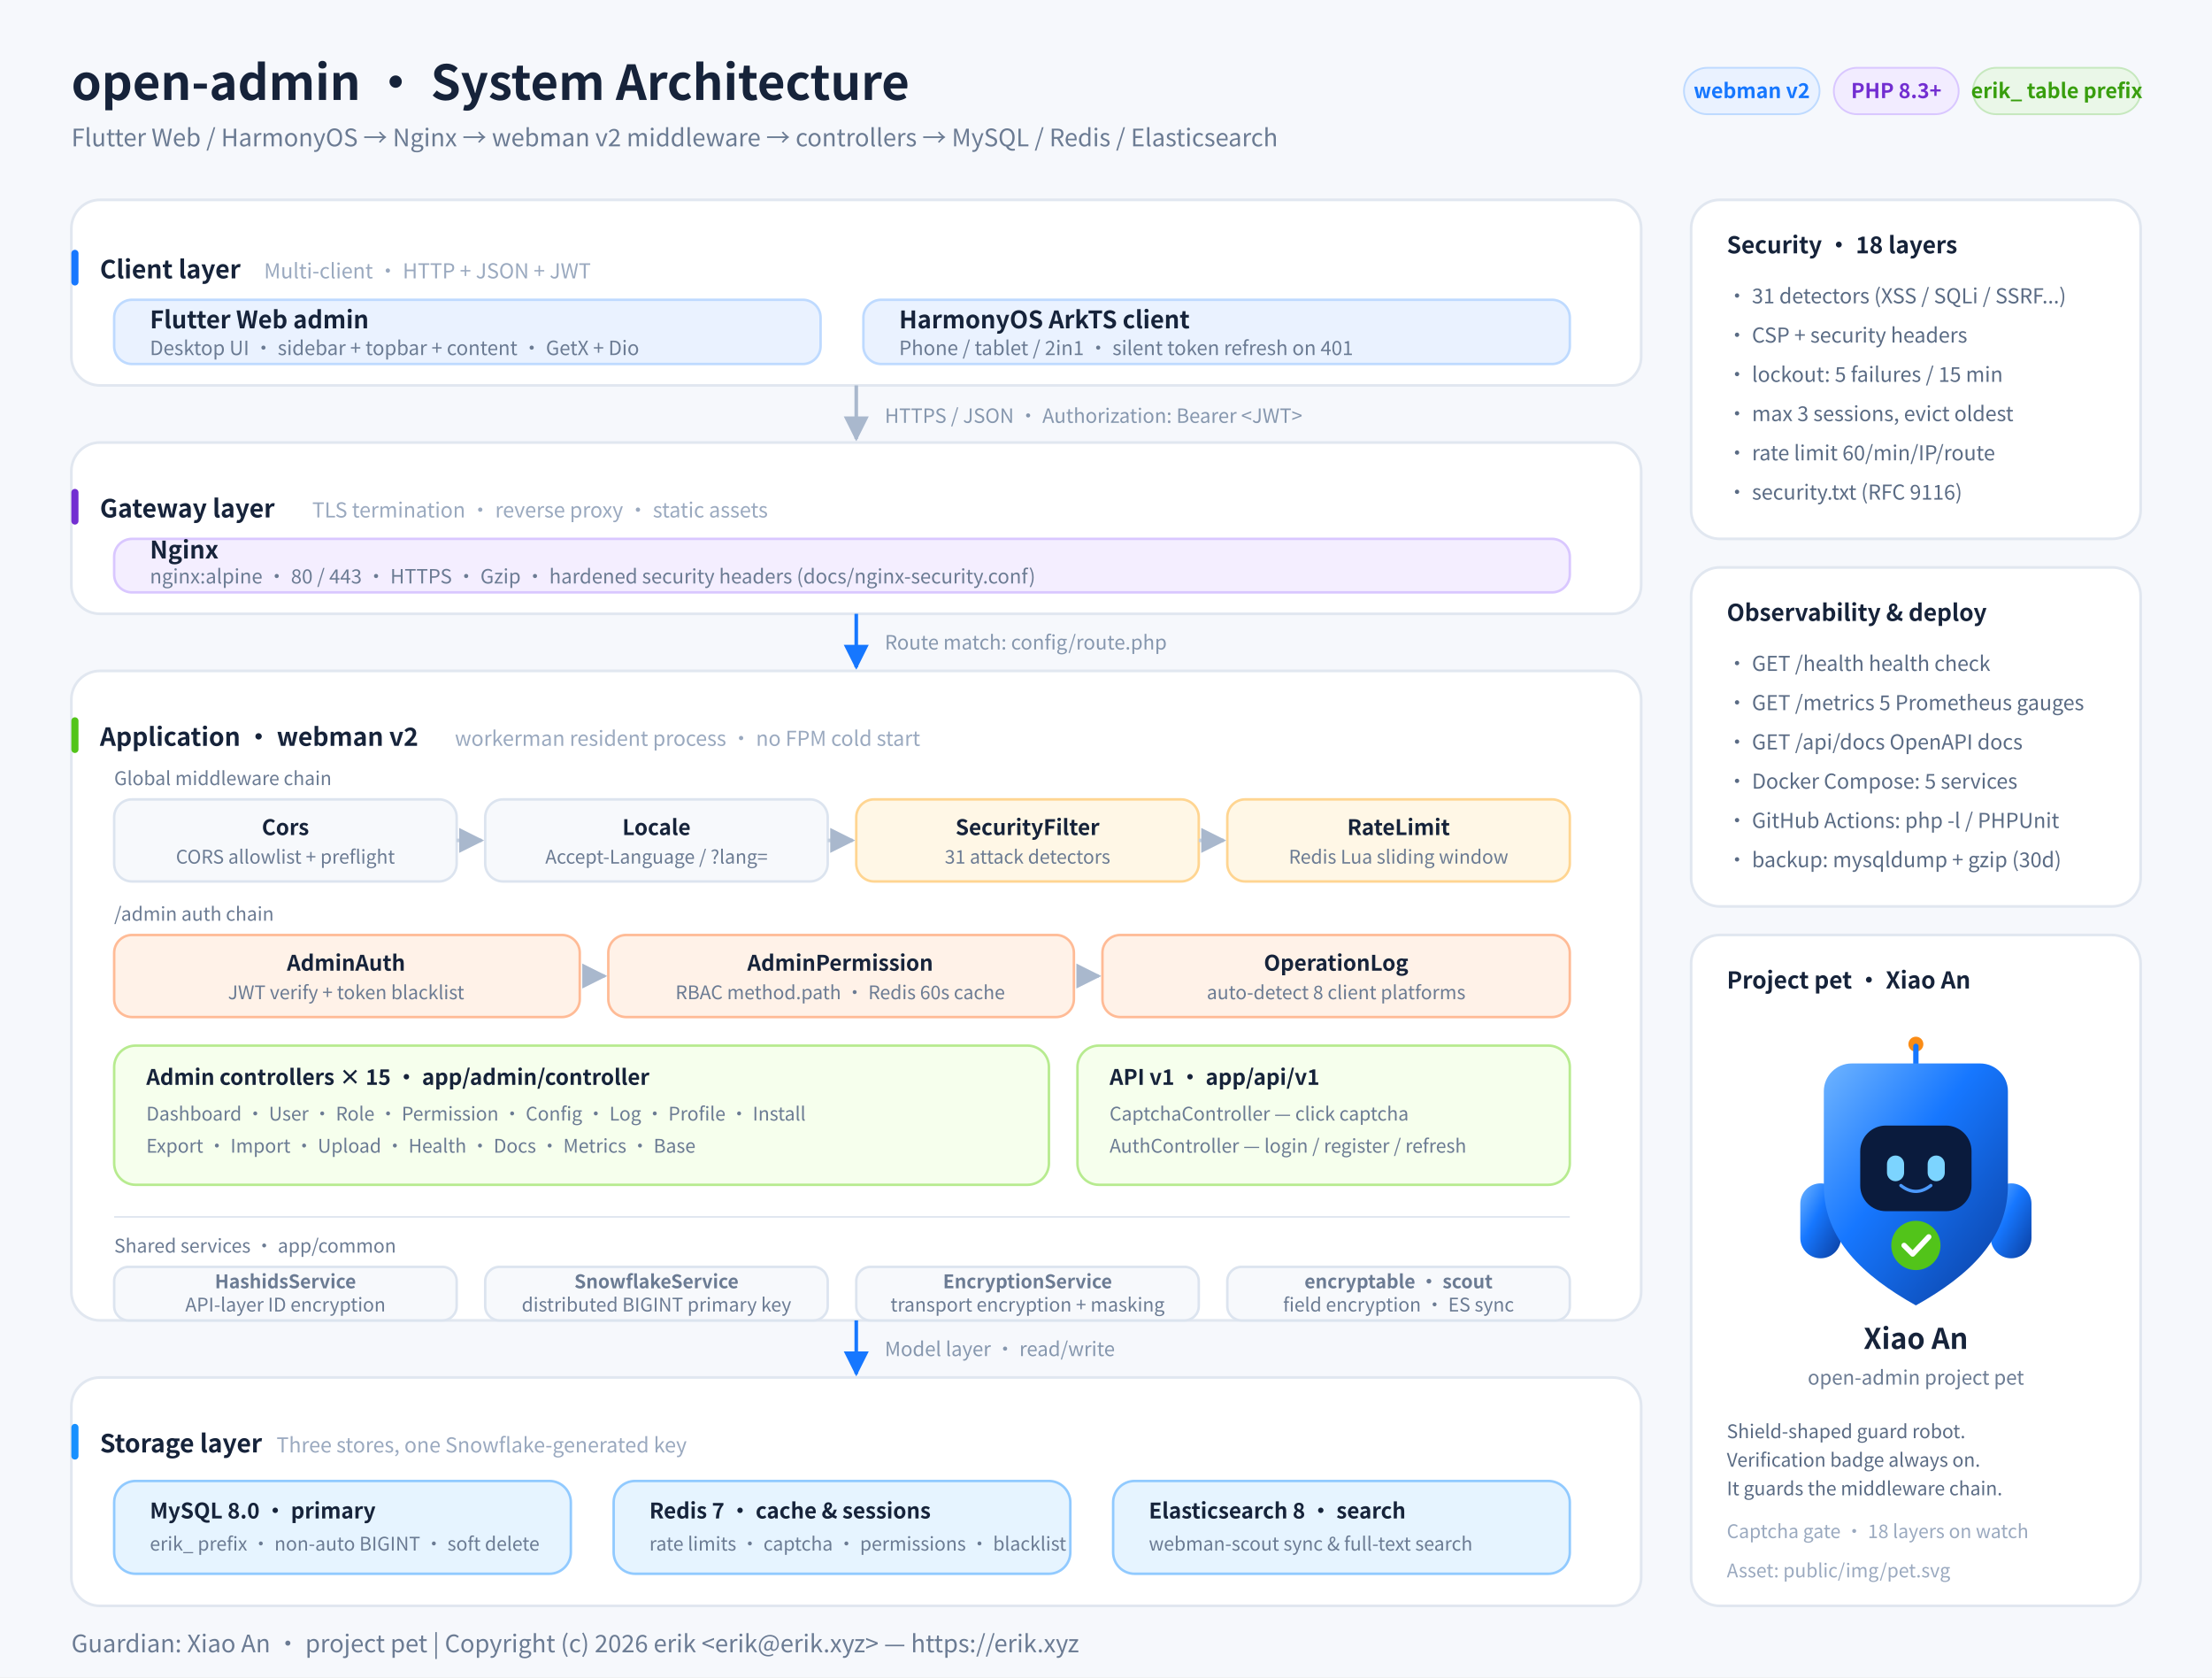
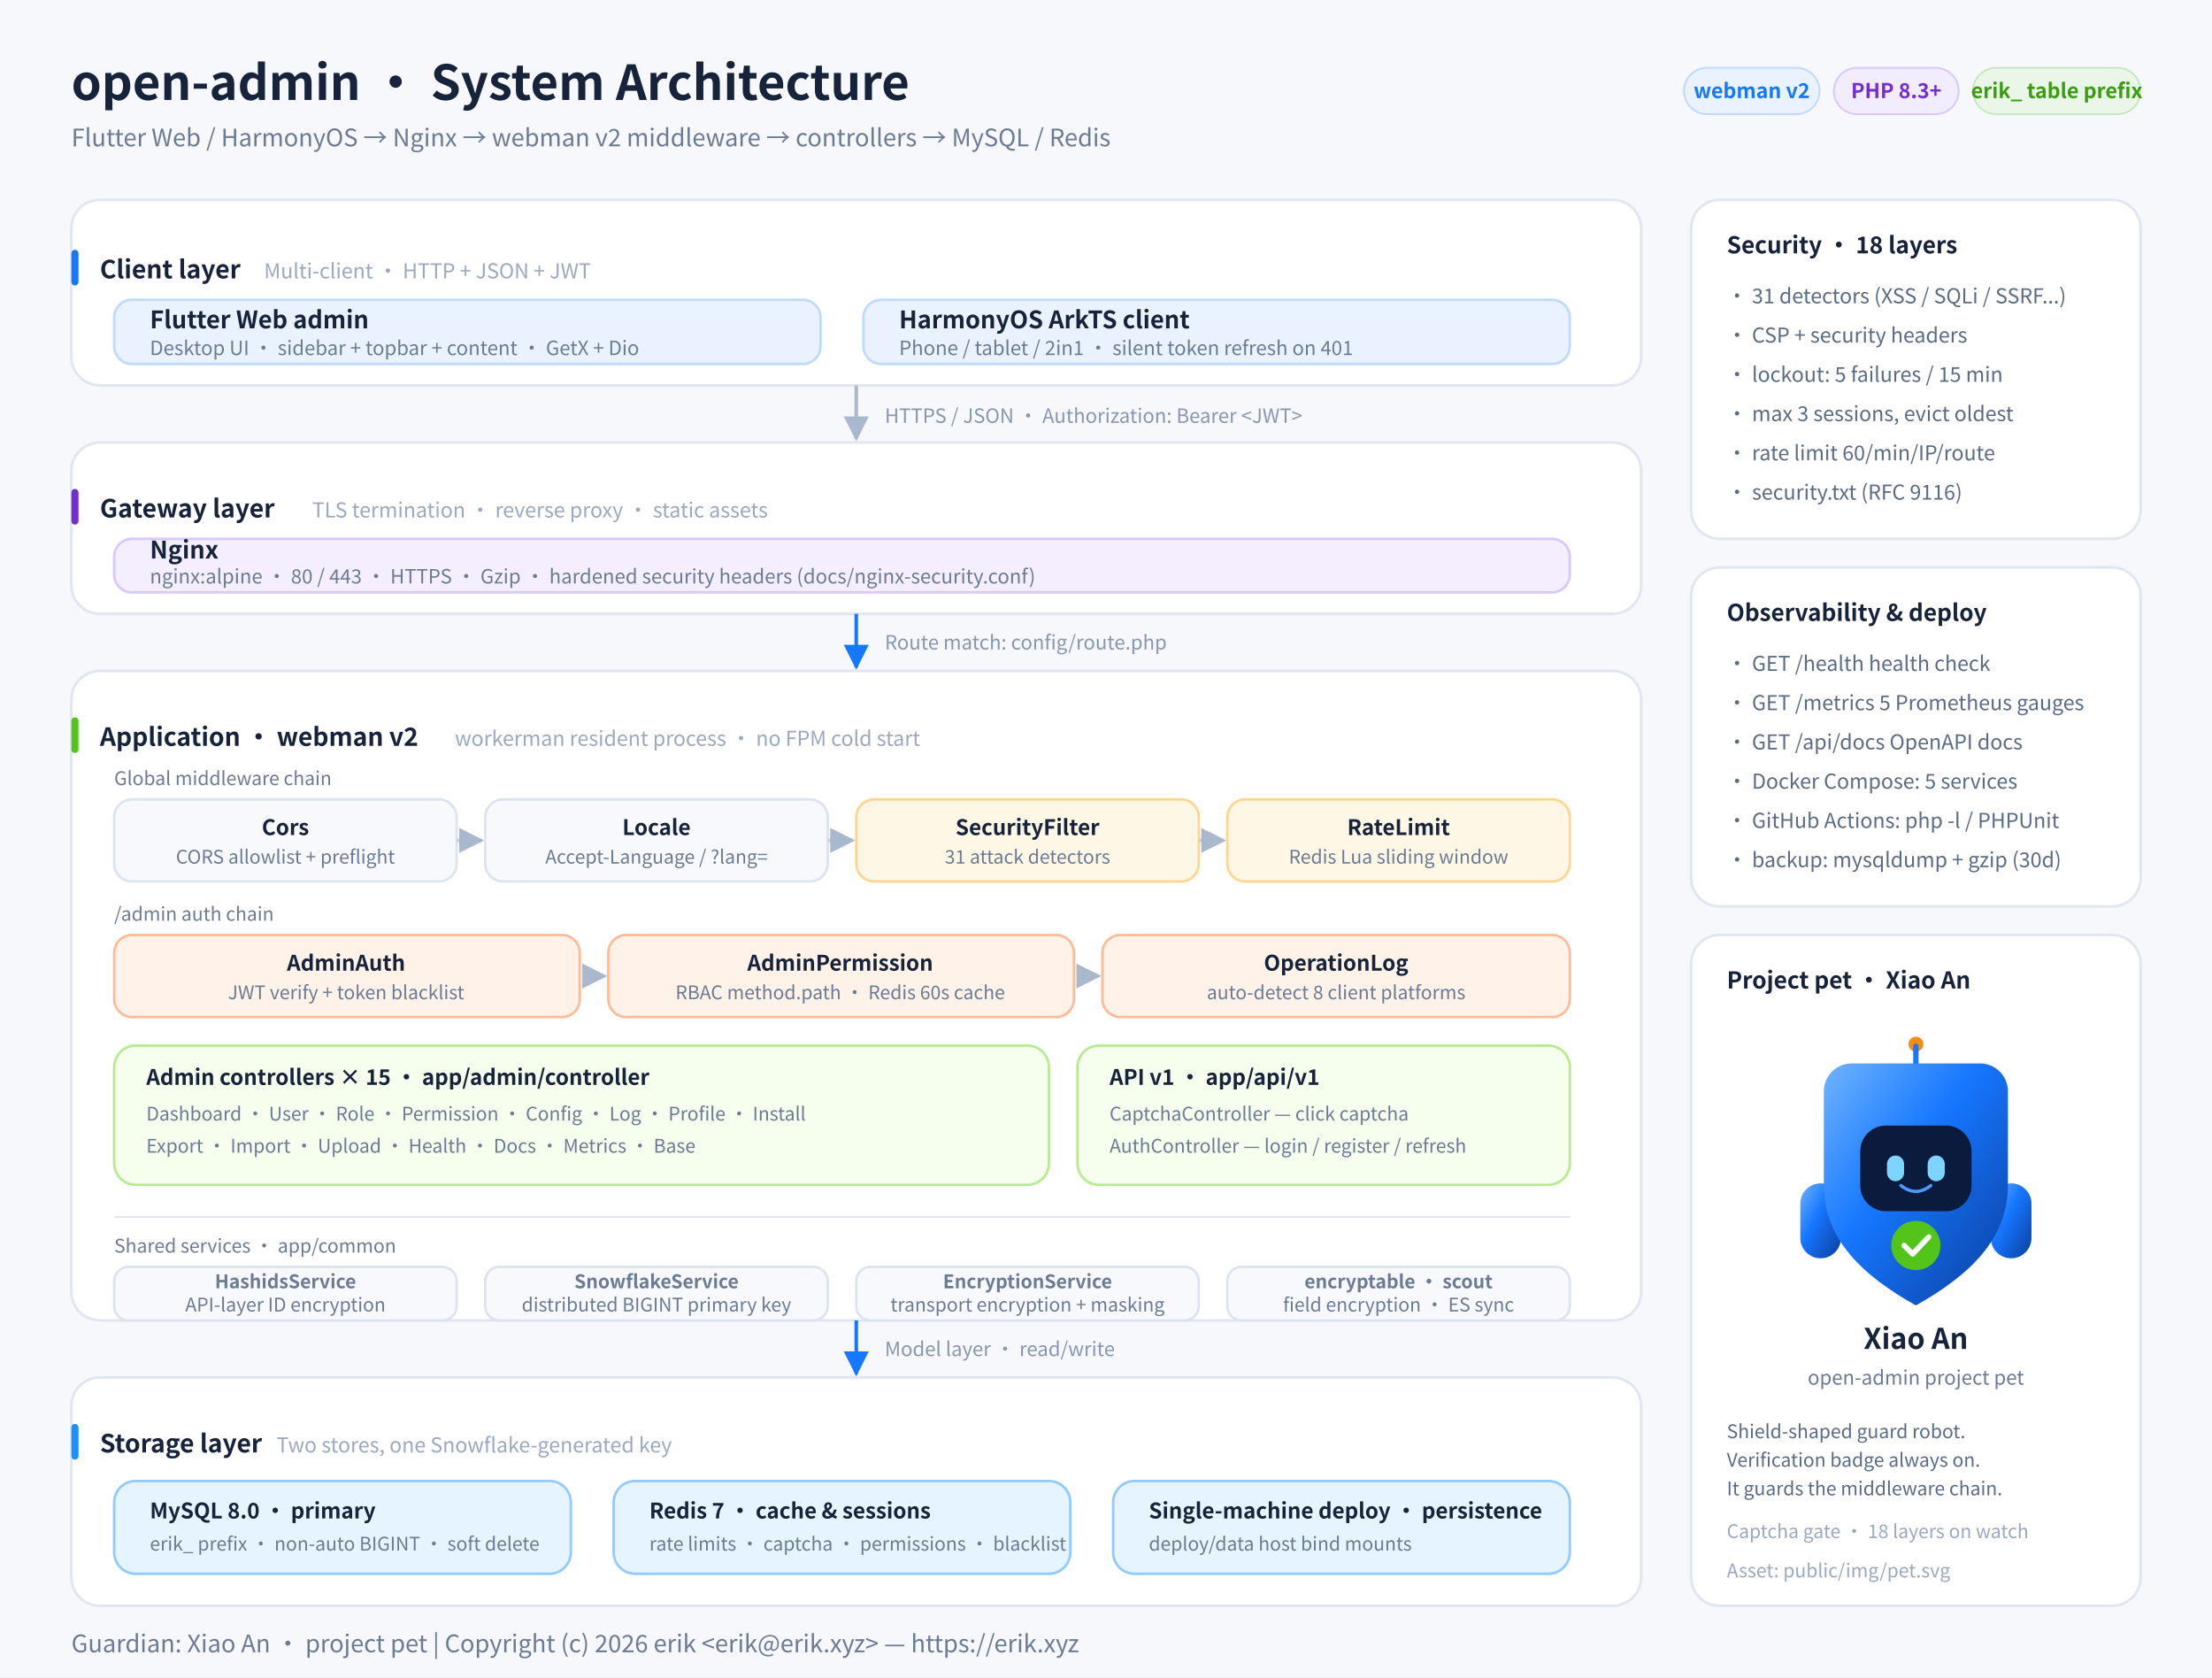
<svg xmlns="http://www.w3.org/2000/svg" viewBox="0 0 1240 940" width="1240" height="940" role="img" aria-label="open-admin system architecture diagram">
  <defs>
    <marker id="arw" viewBox="0 0 10 10" refX="9" refY="5" markerWidth="7" markerHeight="7" orient="auto-start-reverse">
      <path d="M 0 0 L 10 5 L 0 10 z" fill="#A9B8CD" />
    </marker>
    <marker id="arwBlue" viewBox="0 0 10 10" refX="9" refY="5" markerWidth="7" markerHeight="7" orient="auto-start-reverse">
      <path d="M 0 0 L 10 5 L 0 10 z" fill="#1677FF" />
    </marker>
    <linearGradient id="shieldGrad" x1="0" y1="0" x2="1" y2="1">
      <stop offset="0" stop-color="#6FB4FF" />
      <stop offset="0.42" stop-color="#1677FF" />
      <stop offset="1" stop-color="#0B3E9E" />
    </linearGradient>
    <style>
      text { font-family: system-ui, -apple-system, "PingFang SC", "Microsoft YaHei", "Noto Sans CJK SC", "Segoe UI", sans-serif; }
      .t1 { font-size: 27px; font-weight: 700; fill: #16233A; }
      .t2 { font-size: 13.5px; fill: #6B7B93; }
      .bandName { font-size: 14px; font-weight: 700; fill: #16233A; }
      .bandHint { font-size: 11.5px; fill: #9AA9BF; }
      .nTitle { font-size: 13.5px; font-weight: 600; fill: #16233A; }
      .nSub { font-size: 11px; fill: #6B7B93; }
      .chipT { font-size: 12px; font-weight: 600; fill: #16233A; }
      .chipS { font-size: 10.5px; fill: #6B7B93; }
      .railT { font-size: 13px; font-weight: 700; fill: #16233A; }
      .railI { font-size: 11.5px; fill: #5A6B84; }
      .flow { font-size: 11px; fill: #8697AE; }
      .band { fill: #FFFFFF; stroke: #E1E7F0; stroke-width: 1.5; }
      .railCard { fill: #FFFFFF; stroke: #E1E7F0; stroke-width: 1.5; }
      .node { stroke-width: 1.4; }
      .ctr { text-anchor: middle; }
    </style>
  </defs>
  <rect width="1240" height="940" fill="#F6F8FC" />
  <text class="t1" x="40" y="56">open-admin · System Architecture</text>
-   <text class="t2" x="40" y="82">Flutter Web / HarmonyOS → Nginx → webman v2 middleware → controllers → MySQL / Redis / Elasticsearch</text>
+   <text class="t2" x="40" y="82">Flutter Web / HarmonyOS → Nginx → webman v2 middleware → controllers → MySQL / Redis</text>
  <g font-size="11.5" font-weight="600">
    <rect x="944" y="38" width="76" height="26" rx="13" fill="#EAF2FF" stroke="#BEDAFF" />
    <text x="982" y="55" class="ctr" fill="#1677FF">webman v2</text>
    <rect x="1028" y="38" width="70" height="26" rx="13" fill="#F2ECFF" stroke="#D9C7FF" />
    <text x="1063" y="55" class="ctr" fill="#722ED1">PHP 8.3+</text>
    <rect x="1106" y="38" width="94" height="26" rx="13" fill="#EAF7E8" stroke="#C6E8BE" />
    <text x="1153" y="55" class="ctr" fill="#389E0D">erik_ table prefix</text>
  </g>
  <rect class="band" x="40" y="112" width="880" height="104" rx="16" />
  <rect x="40" y="140" width="4" height="20" rx="2" fill="#1677FF" />
  <text class="bandName" x="56" y="156">Client layer</text>
  <text class="bandHint" x="148" y="156">Multi-client · HTTP + JSON + JWT</text>
  <rect class="node" x="64" y="168" width="396" height="36" rx="10" fill="#EAF2FF" stroke="#BEDAFF" />
  <text class="nTitle" x="84" y="184">Flutter Web admin</text>
  <text class="nSub" x="84" y="199">Desktop UI · sidebar + topbar + content · GetX + Dio</text>
  <rect class="node" x="484" y="168" width="396" height="36" rx="10" fill="#EAF2FF" stroke="#BEDAFF" />
  <text class="nTitle" x="504" y="184">HarmonyOS ArkTS client</text>
  <text class="nSub" x="504" y="199">Phone / tablet / 2in1 · silent token refresh on 401</text>
  <path d="M 480 216 L 480 246" stroke="#A9B8CD" stroke-width="2" fill="none" marker-end="url(#arw)" />
  <text class="flow" x="496" y="237">HTTPS / JSON · Authorization: Bearer &lt;JWT&gt;</text>
  <rect class="band" x="40" y="248" width="880" height="96" rx="16" />
  <rect x="40" y="274" width="4" height="20" rx="2" fill="#722ED1" />
  <text class="bandName" x="56" y="290">Gateway layer</text>
  <text class="bandHint" x="175" y="290">TLS termination · reverse proxy · static assets</text>
  <rect class="node" x="64" y="302" width="816" height="30" rx="10" fill="#F4EEFF" stroke="#D9C7FF" />
  <text class="nTitle" x="84" y="313" fill="#531DAB" font-size="12.5">Nginx</text>
  <text class="nSub" x="84" y="327">nginx:alpine · 80 / 443 · HTTPS · Gzip · hardened security headers (docs/nginx-security.conf)</text>
  <path d="M 480 344 L 480 374" stroke="#1677FF" stroke-width="2" fill="none" marker-end="url(#arwBlue)" />
  <text class="flow" x="496" y="364">Route match: config/route.php</text>
  <rect class="band" x="40" y="376" width="880" height="364" rx="16" stroke="#BEDAFF" />
  <rect x="40" y="402" width="4" height="20" rx="2" fill="#52C41A" />
  <text class="bandName" x="56" y="418" fill="#1677FF">Application · webman v2</text>
  <text class="bandHint" x="255" y="418">workerman resident process · no FPM cold start</text>
  <text class="chipS" x="64" y="440" font-size="11">Global middleware chain</text>
  <rect class="node" x="64" y="448" width="192" height="46" rx="10" fill="#F7F9FC" stroke="#DCE4EF" />
  <text class="chipT ctr" x="160" y="468">Cors</text>
  <text class="chipS ctr" x="160" y="484">CORS allowlist + preflight</text>
  <rect class="node" x="272" y="448" width="192" height="46" rx="10" fill="#F7F9FC" stroke="#DCE4EF" />
  <text class="chipT ctr" x="368" y="468">Locale</text>
  <text class="chipS ctr" x="368" y="484">Accept-Language / ?lang=</text>
  <rect class="node" x="480" y="448" width="192" height="46" rx="10" fill="#FFF7E6" stroke="#FFD591" />
  <text class="chipT ctr" x="576" y="468" fill="#AD4E00">SecurityFilter</text>
  <text class="chipS ctr" x="576" y="484">31 attack detectors</text>
  <rect class="node" x="688" y="448" width="192" height="46" rx="10" fill="#FFF7E6" stroke="#FFD591" />
  <text class="chipT ctr" x="784" y="468" fill="#AD4E00">RateLimit</text>
  <text class="chipS ctr" x="784" y="484">Redis Lua sliding window</text>
  <path d="M 256 471 L 270 471" stroke="#C4D0E0" stroke-width="2" marker-end="url(#arw)" />
  <path d="M 464 471 L 478 471" stroke="#C4D0E0" stroke-width="2" marker-end="url(#arw)" />
  <path d="M 672 471 L 686 471" stroke="#C4D0E0" stroke-width="2" marker-end="url(#arw)" />
  <text class="chipS" x="64" y="516" font-size="11">/admin auth chain</text>
  <rect class="node" x="64" y="524" width="261" height="46" rx="10" fill="#FFF2E8" stroke="#FFBB96" />
  <text class="chipT ctr" x="194" y="544" fill="#AD4E00">AdminAuth</text>
  <text class="chipS ctr" x="194" y="560">JWT verify + token blacklist</text>
  <rect class="node" x="341" y="524" width="261" height="46" rx="10" fill="#FFF2E8" stroke="#FFBB96" />
  <text class="chipT ctr" x="471" y="544" fill="#AD4E00">AdminPermission</text>
  <text class="chipS ctr" x="471" y="560">RBAC method.path · Redis 60s cache</text>
  <rect class="node" x="618" y="524" width="262" height="46" rx="10" fill="#FFF2E8" stroke="#FFBB96" />
  <text class="chipT ctr" x="749" y="544" fill="#AD4E00">OperationLog</text>
  <text class="chipS ctr" x="749" y="560">auto-detect 8 client platforms</text>
  <path d="M 327 547 L 339 547" stroke="#C4D0E0" stroke-width="2" marker-end="url(#arw)" />
  <path d="M 604 547 L 616 547" stroke="#C4D0E0" stroke-width="2" marker-end="url(#arw)" />
  <rect class="node" x="64" y="586" width="524" height="78" rx="12" fill="#F6FFED" stroke="#B7EB8F" />
  <text class="chipT" x="82" y="608" fill="#389E0D">Admin controllers × 15 · app/admin/controller</text>
  <text class="chipS" x="82" y="628">Dashboard · User · Role · Permission · Config · Log · Profile · Install</text>
  <text class="chipS" x="82" y="646">Export · Import · Upload · Health · Docs · Metrics · Base</text>
  <rect class="node" x="604" y="586" width="276" height="78" rx="12" fill="#F6FFED" stroke="#B7EB8F" />
  <text class="chipT" x="622" y="608" fill="#389E0D">API v1 · app/api/v1</text>
  <text class="chipS" x="622" y="628">CaptchaController — click captcha</text>
  <text class="chipS" x="622" y="646">AuthController — login / register / refresh</text>
  <line x1="64" y1="682" x2="880" y2="682" stroke="#E1E7F0" stroke-width="1" />
  <text class="chipS" x="64" y="702" font-size="11">Shared services · app/common</text>
  <rect class="node" x="64" y="710" width="192" height="30" rx="8" fill="#F7F9FC" stroke="#DCE4EF" />
  <text class="chipS ctr" x="160" y="722" font-size="11.5" fill="#16233A" font-weight="600">HashidsService</text>
  <text class="chipS ctr" x="160" y="735">API-layer ID encryption</text>
  <rect class="node" x="272" y="710" width="192" height="30" rx="8" fill="#F7F9FC" stroke="#DCE4EF" />
  <text class="chipS ctr" x="368" y="722" font-size="11.5" fill="#16233A" font-weight="600">SnowflakeService</text>
  <text class="chipS ctr" x="368" y="735">distributed BIGINT primary key</text>
  <rect class="node" x="480" y="710" width="192" height="30" rx="8" fill="#F7F9FC" stroke="#DCE4EF" />
  <text class="chipS ctr" x="576" y="722" font-size="11.5" fill="#16233A" font-weight="600">EncryptionService</text>
  <text class="chipS ctr" x="576" y="735">transport encryption + masking</text>
  <rect class="node" x="688" y="710" width="192" height="30" rx="8" fill="#F7F9FC" stroke="#DCE4EF" />
  <text class="chipS ctr" x="784" y="722" font-size="11.5" fill="#16233A" font-weight="600">encryptable · scout</text>
  <text class="chipS ctr" x="784" y="735">field encryption · ES sync</text>
  <path d="M 480 740 L 480 770" stroke="#1677FF" stroke-width="2" fill="none" marker-end="url(#arwBlue)" />
  <text class="flow" x="496" y="760">Model layer · read/write</text>
  <rect class="band" x="40" y="772" width="880" height="128" rx="16" />
  <rect x="40" y="798" width="4" height="20" rx="2" fill="#1890FF" />
  <text class="bandName" x="56" y="814">Storage layer</text>
-   <text class="bandHint" x="155" y="814">Three stores, one Snowflake-generated key</text>
+   <text class="bandHint" x="155" y="814">Two stores, one Snowflake-generated key</text>
  <rect class="node" x="64" y="830" width="256" height="52" rx="12" fill="#E6F4FF" stroke="#91CAFF" />
  <text class="chipT" x="84" y="851">MySQL 8.0 · primary</text>
  <text class="chipS" x="84" y="869">erik_ prefix · non-auto BIGINT · soft delete</text>
  <rect class="node" x="344" y="830" width="256" height="52" rx="12" fill="#E6F4FF" stroke="#91CAFF" />
  <text class="chipT" x="364" y="851">Redis 7 · cache &amp; sessions</text>
  <text class="chipS" x="364" y="869">rate limits · captcha · permissions · blacklist</text>
  <rect class="node" x="624" y="830" width="256" height="52" rx="12" fill="#E6F4FF" stroke="#91CAFF" />
-   <text class="chipT" x="644" y="851">Elasticsearch 8 · search</text>
-   <text class="chipS" x="644" y="869">webman-scout sync &amp; full-text search</text>
+   <text class="chipT" x="644" y="851">Single-machine deploy · persistence</text>
+   <text class="chipS" x="644" y="869">deploy/data host bind mounts</text>
  <rect class="railCard" x="948" y="112" width="252" height="190" rx="16" />
  <text class="railT" x="968" y="142">Security · 18 layers</text>
  <g class="railI">
    <text x="968" y="170">· 31 detectors (XSS / SQLi / SSRF...)</text>
    <text x="968" y="192">· CSP + security headers</text>
    <text x="968" y="214">· lockout: 5 failures / 15 min</text>
    <text x="968" y="236">· max 3 sessions, evict oldest</text>
    <text x="968" y="258">· rate limit 60/min/IP/route</text>
    <text x="968" y="280">· security.txt (RFC 9116)</text>
  </g>
  <rect class="railCard" x="948" y="318" width="252" height="190" rx="16" />
  <text class="railT" x="968" y="348">Observability &amp; deploy</text>
  <g class="railI">
    <text x="968" y="376">· GET /health health check</text>
    <text x="968" y="398">· GET /metrics 5 Prometheus gauges</text>
    <text x="968" y="420">· GET /api/docs OpenAPI docs</text>
    <text x="968" y="442">· Docker Compose: 5 services</text>
    <text x="968" y="464">· GitHub Actions: php -l / PHPUnit</text>
    <text x="968" y="486">· backup: mysqldump + gzip (30d)</text>
  </g>
  <rect class="railCard" x="948" y="524" width="252" height="376" rx="16" stroke="#BEDAFF" />
  <text class="railT" x="968" y="554">Project pet · Xiao An</text>
  <g transform="translate(1002 568.4) scale(0.6)">
    <circle cx="120" cy="28" r="7" fill="#FA8C16" />
    <line x1="120" y1="48" x2="120" y2="30" stroke="#1677FF" stroke-width="5" stroke-linecap="round" />
    <rect x="12" y="158" width="38" height="70" rx="19" fill="url(#shieldGrad)" />
    <rect x="190" y="158" width="38" height="70" rx="19" fill="url(#shieldGrad)" />
    <path d="M 60 46 H 180 A 26 26 0 0 1 206 72 V 160 C 206 210 170 244 120 272              C 70 244 34 210 34 160 V 72 A 26 26 0 0 1 60 46 Z" fill="url(#shieldGrad)" />
    <rect x="68" y="104" width="104" height="80" rx="24" fill="#0A1B3D" />
    <rect x="93" y="132" width="16" height="24" rx="8" fill="#7CD4FF" />
    <rect x="131" y="132" width="16" height="24" rx="8" fill="#7CD4FF" />
    <path d="M 106 160 Q 120 171 134 160" fill="none" stroke="#4C9AFF" stroke-width="3" stroke-linecap="round" />
    <circle cx="120" cy="216" r="23" fill="#52C41A" />
    <path d="M 109 216 l 8 8 l 15 -16" fill="none" stroke="#FFFFFF" stroke-width="5" stroke-linecap="round" stroke-linejoin="round" />
  </g>
  <text x="1074" y="756" class="ctr" font-size="16" font-weight="700" fill="#16233A">Xiao An</text>
  <text x="1074" y="776" class="ctr" font-size="11" fill="#6B7B93">open-admin project pet</text>
  <text x="968" y="806" font-size="10.5" fill="#5A6B84">Shield-shaped guard robot.</text>
  <text x="968" y="822" font-size="10.5" fill="#5A6B84">Verification badge always on.</text>
  <text x="968" y="838" font-size="10.5" fill="#5A6B84">It guards the middleware chain.</text>
  <text x="968" y="862" font-size="10.5" fill="#9AA9BF">Captcha gate · 18 layers on watch</text>
  <text x="968" y="884" font-size="10.5" fill="#9AA9BF">Asset: public/img/pet.svg</text>
  <text class="t2" x="40" y="926" font-size="11.5">
    Guardian: Xiao An · project pet | Copyright (c) 2026 erik &lt;erik@erik.xyz&gt; — https://erik.xyz
  </text>
</svg>
